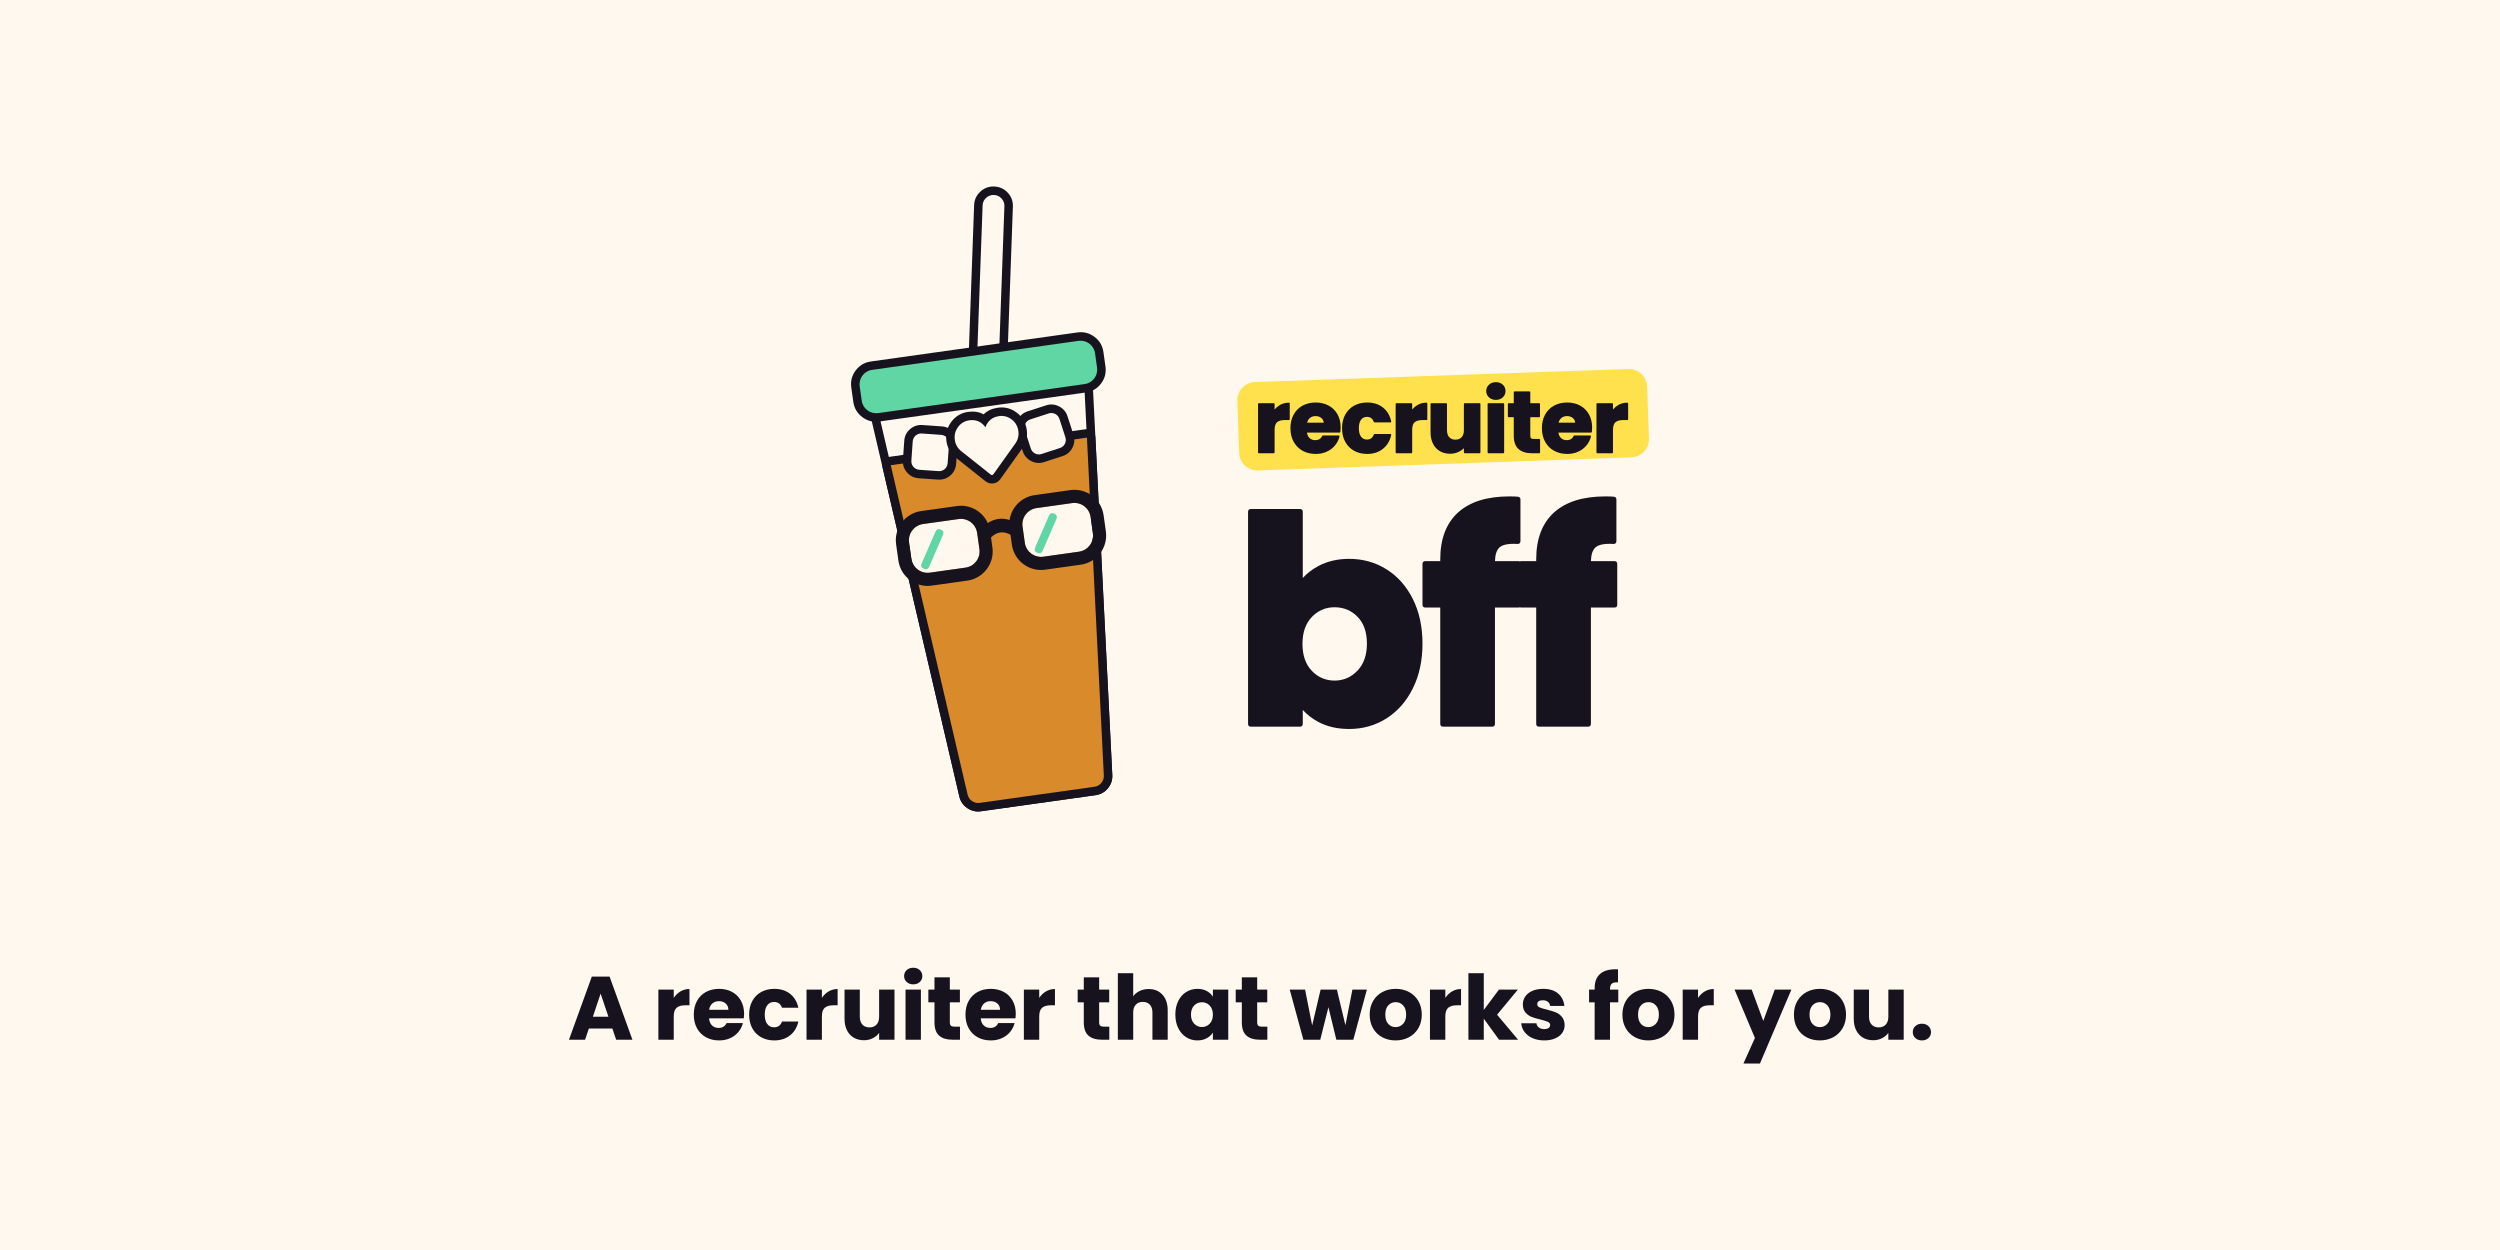
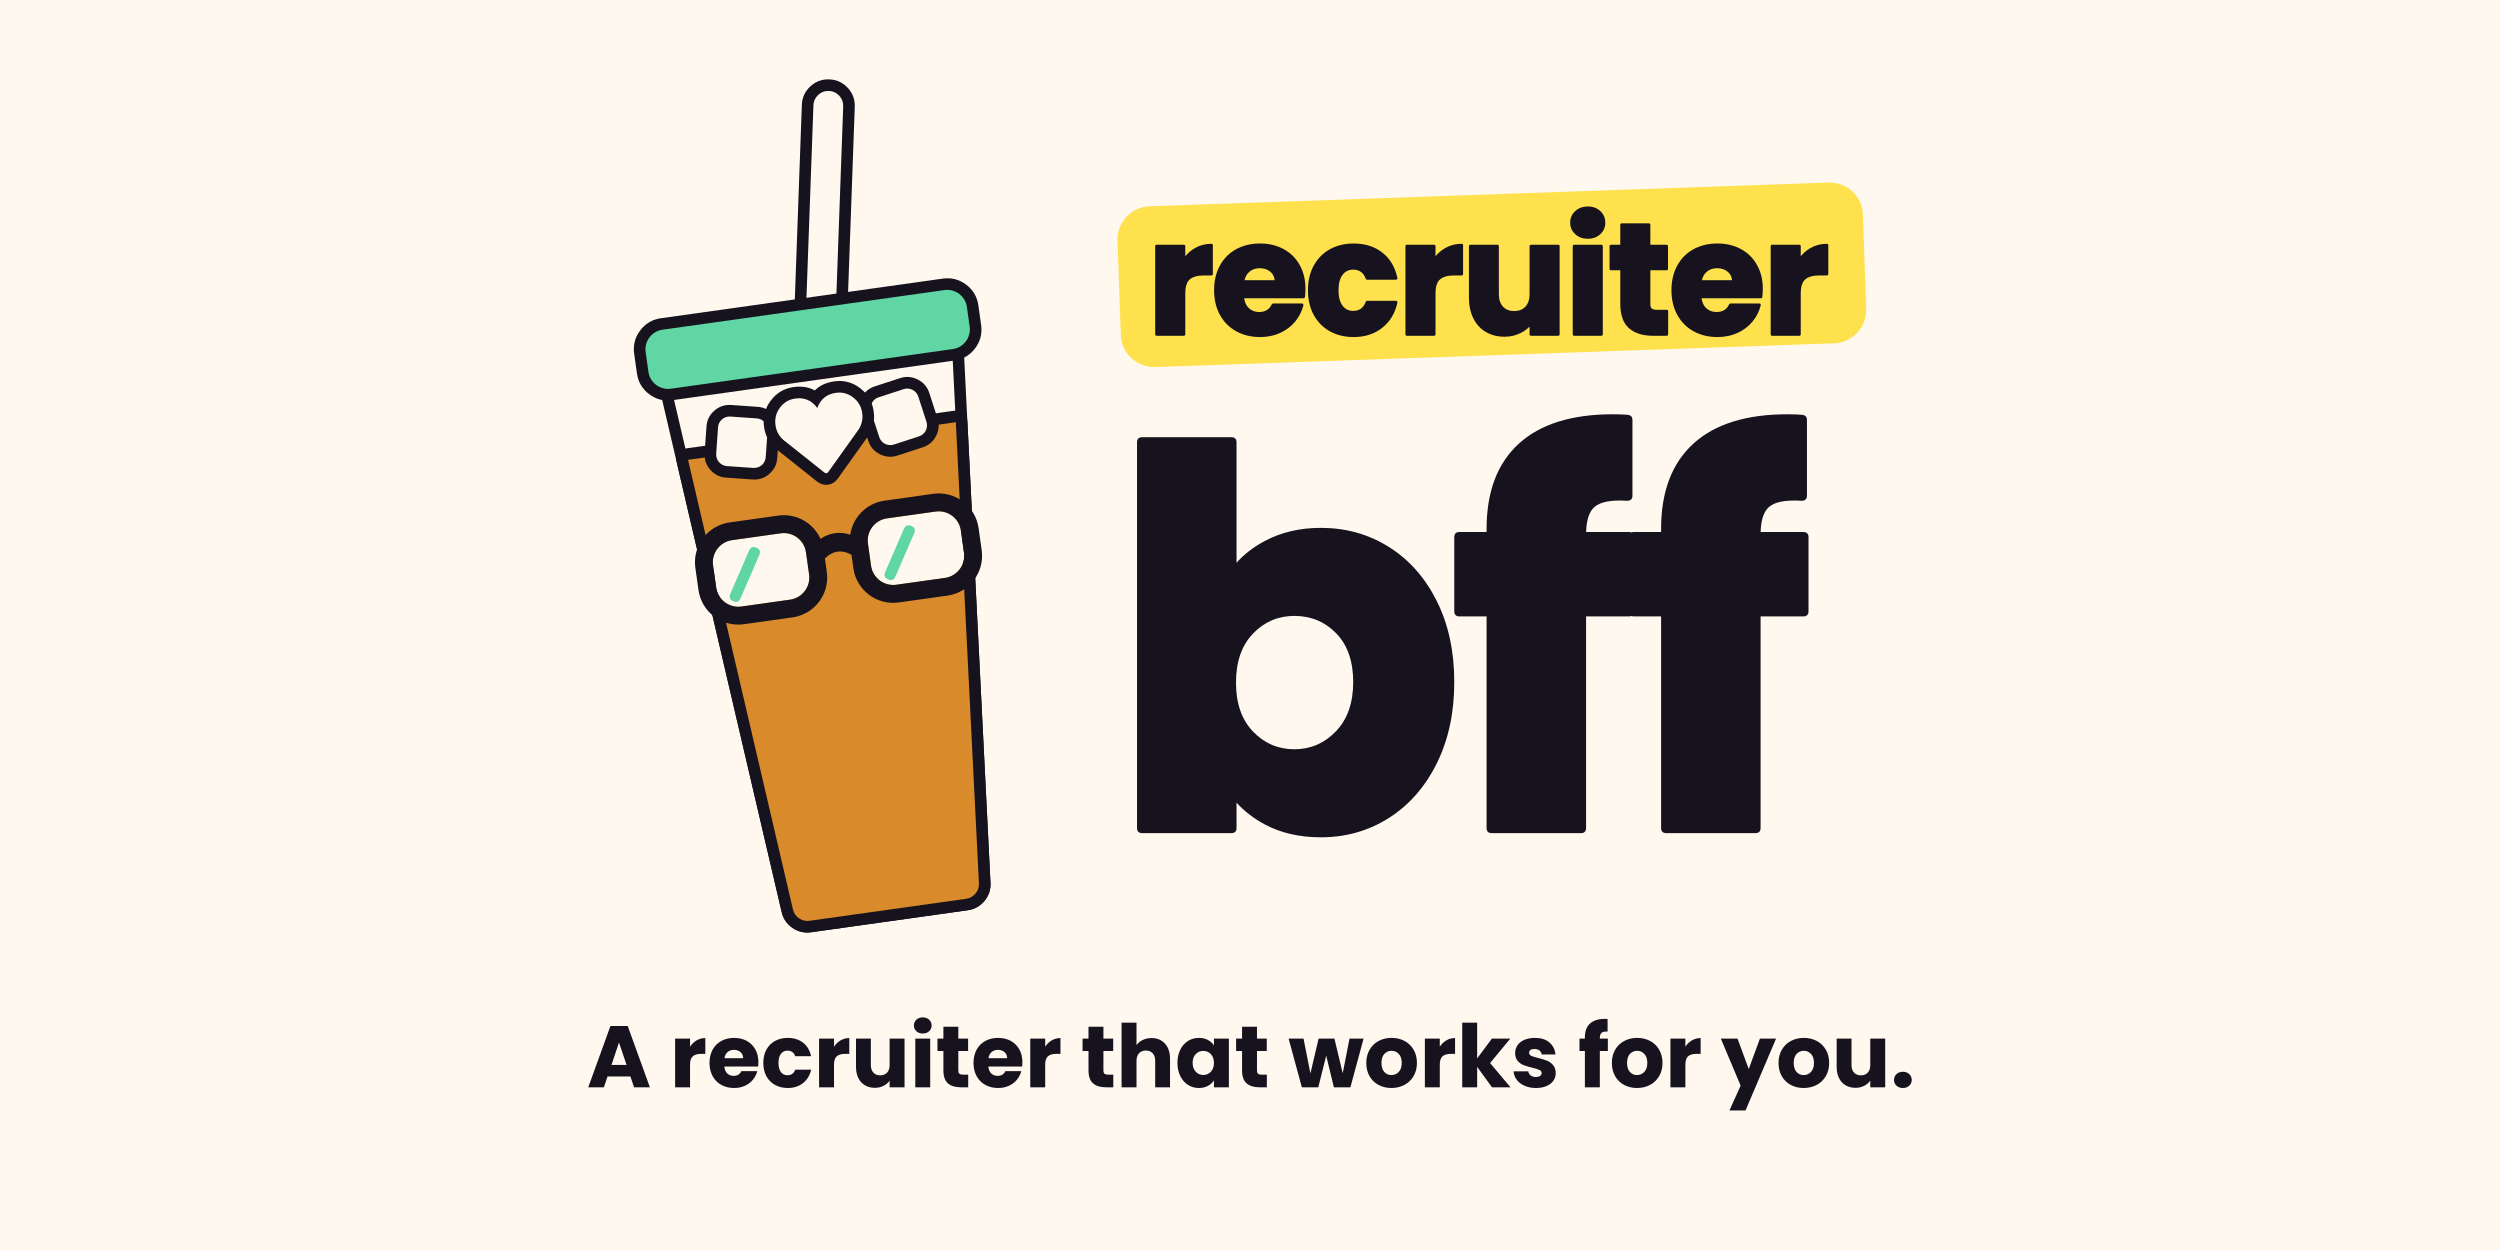
<svg xmlns="http://www.w3.org/2000/svg" viewBox="0 0 1280 640" role="img" aria-label="Recruiter BFF: a recruiter that works for you.">
  <rect x="0" y="0" width="1280" height="640" fill="#FFF8EF" />
-   <g transform="translate(435.73 95.48) scale(3.2) translate(-0.00 -0.00)">
+   <g transform="translate(324.52 40.63) scale(4.3683) translate(-0.00 -0.00)">
    <path fill="#16131F" d="M18.611,32.922 L19.693,2.992 Q19.74,1.706 20.681,0.831 Q21.624,-0.044 22.908,0.002 Q24.192,0.049 25.069,0.99 Q25.944,1.931 25.897,3.215 L24.815,33.145 Q24.768,34.431 23.826,35.306 Q22.885,36.181 21.6,36.134 Q20.316,36.088 19.439,35.147 Q18.564,34.206 18.611,32.922 Z" />
    <path fill="#FFF8EF" d="M19.967,32.97 L21.051,3.04 Q21.077,2.319 21.606,1.826 Q22.136,1.333 22.859,1.358 Q23.581,1.386 24.074,1.915 Q24.567,2.445 24.539,3.166 L23.457,33.096 Q23.432,33.82 22.902,34.311 Q22.372,34.804 21.649,34.778 Q20.927,34.751 20.434,34.222 Q19.942,33.692 19.967,32.97 Z" />
    <path fill="#16131F" d="M5.933,33.88 L35.194,29.767 Q36.466,29.589 37.493,30.363 Q38.519,31.135 38.699,32.41 Q38.719,32.547 38.725,32.685 L41.803,94.159 Q41.865,95.362 41.097,96.291 Q40.329,97.22 39.136,97.387 L20.782,99.967 Q19.589,100.134 18.593,99.453 Q17.6,98.772 17.327,97.598 L3.341,37.659 Q3.05,36.406 3.729,35.314 Q4.408,34.223 5.66,33.931 Q5.795,33.899 5.933,33.88 Z" />
    <path fill="#FFF8EF" d="M6.121,35.224 L35.382,31.112 Q36.098,31.011 36.676,31.447 Q37.254,31.882 37.355,32.598 Q37.365,32.675 37.368,32.753 L40.447,94.227 Q40.482,94.904 40.05,95.426 Q39.619,95.949 38.948,96.043 L20.592,98.623 Q19.92,98.716 19.362,98.334 Q18.803,97.95 18.65,97.29 L4.664,37.351 Q4.5,36.646 4.882,36.032 Q5.264,35.417 5.968,35.254 Q6.044,35.236 6.121,35.224 Z" />
    <path fill="#16131F" d="M39.097,40.115 L41.803,94.159 Q41.865,95.362 41.097,96.291 Q40.329,97.22 39.136,97.387 L20.782,99.967 Q19.589,100.134 18.593,99.453 Q17.6,98.772 17.327,97.598 L5.033,44.903 Q4.905,44.356 5.202,43.879 Q5.499,43.4 6.046,43.273 Q6.106,43.258 6.166,43.25 L37.553,38.839 Q38.11,38.761 38.558,39.099 Q39.008,39.438 39.085,39.995 Q39.095,40.055 39.097,40.115 Z" />
    <path fill="#D98A2B" d="M37.741,40.183 L40.447,94.227 Q40.482,94.904 40.05,95.426 Q39.619,95.949 38.948,96.043 L20.592,98.623 Q19.92,98.716 19.362,98.334 Q18.803,97.95 18.65,97.29 L6.354,44.595 L37.741,40.183 Z" />
    <path fill="#16131F" d="M11.414,38.167 L14.51,38.383 Q15.633,38.462 16.37,39.31 Q17.109,40.16 17.03,41.283 L16.814,44.379 Q16.735,45.501 15.887,46.24 Q15.037,46.977 13.914,46.899 L10.818,46.682 Q9.697,46.604 8.958,45.755 Q8.22,44.905 8.298,43.784 L8.515,40.687 Q8.593,39.564 9.443,38.827 Q10.292,38.088 11.414,38.167 Z M28.258,35.977 L31.211,35.019 Q32.28,34.67 33.283,35.182 Q34.286,35.692 34.633,36.761 L35.591,39.714 Q35.939,40.784 35.429,41.785 Q34.918,42.788 33.847,43.136 L30.897,44.096 Q29.826,44.443 28.823,43.933 Q27.822,43.421 27.473,42.352 L26.514,39.399 Q26.167,38.33 26.677,37.327 Q27.188,36.324 28.258,35.977 Z" />
    <path fill="#FFF8EF" d="M28.677,37.269 L31.63,36.309 C32.344,36.078 33.11,36.468 33.341,37.182 L34.299,40.133 C34.532,40.847 34.142,41.613 33.428,41.844 L30.476,42.804 C29.764,43.035 28.997,42.645 28.765,41.931 L27.806,38.98 C27.574,38.266 27.965,37.5 28.677,37.269 Z M11.319,39.522 L14.417,39.739 C15.164,39.791 15.728,40.439 15.676,41.188 L15.458,44.284 C15.406,45.033 14.758,45.596 14.009,45.543 L10.913,45.328 C10.166,45.275 9.602,44.626 9.654,43.879 L9.869,40.783 C9.922,40.034 10.572,39.469 11.319,39.522 Z" />
    <path fill="#16131F" d="M16.797,43.415 L16.793,43.413 Q15.491,42.383 15.261,40.73 Q15.022,39.04 16.031,37.677 Q17.049,36.301 18.733,36.064 Q20.136,35.869 21.214,36.456 Q22.087,35.593 23.492,35.397 Q25.176,35.16 26.532,36.2 Q27.878,37.234 28.115,38.924 Q28.348,40.577 27.38,41.927 L23.901,46.802 Q23.474,47.4 22.797,47.506 Q22.12,47.613 21.529,47.177 Q21.505,47.159 21.484,47.142 Z" />
    <path fill="#FFF8EF" d="M17.639,42.35 L17.637,42.35 Q16.762,41.655 16.605,40.542 Q16.444,39.401 17.123,38.484 Q17.802,37.568 18.921,37.411 Q20.533,37.184 21.503,38.519 Q22.07,36.969 23.68,36.742 Q24.801,36.584 25.705,37.279 Q26.611,37.973 26.77,39.112 Q26.928,40.228 26.276,41.136 L22.795,46.013 Q22.698,46.147 22.584,46.166 Q22.469,46.183 22.338,46.084 Q22.334,46.083 22.328,46.079 Z" />
    <path fill="#16131F" d="M3.178,27.998 L36.22,23.354 Q37.731,23.142 38.951,24.06 Q40.172,24.979 40.383,26.491 L40.707,28.797 Q40.921,30.309 40.001,31.527 Q39.081,32.747 37.57,32.959 L4.527,37.603 Q3.015,37.816 1.797,36.897 Q0.577,35.977 0.364,34.466 L0.04,32.161 Q-0.172,30.648 0.748,29.43 Q1.665,28.21 3.178,27.998 Z" />
    <path fill="#5FD6A4" d="M3.367,29.342 L36.41,24.698 C37.683,24.52 38.86,25.406 39.039,26.681 L39.363,28.986 C39.541,30.258 38.655,31.436 37.382,31.614 L4.339,36.258 C3.066,36.437 1.888,35.55 1.71,34.278 L1.386,31.971 C1.205,30.699 2.094,29.521 3.367,29.342 Z" />
    <path fill="#FFF8EF" d="M29.669,51.456 L35.374,50.655 C36.808,50.453 38.131,51.45 38.333,52.884 L38.697,55.478 C38.899,56.909 37.9,58.234 36.468,58.434 L30.763,59.237 C29.331,59.437 28.006,58.44 27.804,57.008 L27.44,54.415 C27.24,52.981 28.237,51.658 29.669,51.456 Z M11.514,54.007 L17.22,53.206 C18.654,53.004 19.977,54.003 20.178,55.435 L20.543,58.029 C20.745,59.461 19.746,60.786 18.314,60.985 L12.609,61.789 C11.177,61.99 9.852,60.991 9.65,59.559 L9.285,56.966 C9.086,55.534 10.083,54.209 11.514,54.007 Z" />
    <path fill="#5FD6A4" d="M11.307,60.304 L13.503,55.235 Q13.765,54.634 14.364,54.894 Q14.665,55.024 14.75,55.239 Q14.836,55.455 14.706,55.755 L12.508,60.824 Q12.248,61.426 11.646,61.166 Q11.348,61.036 11.262,60.82 Q11.177,60.605 11.307,60.304 Z M29.461,57.753 L31.657,52.684 Q31.919,52.083 32.519,52.343 Q33.12,52.603 32.86,53.204 L30.662,58.273 Q30.402,58.875 29.801,58.613 Q29.201,58.353 29.461,57.753 Z" />
    <path fill="#16131F" d="M11.223,51.933 L16.929,51.13 C19.051,50.833 21.04,51.996 21.88,53.854 Q23.507,52.777 25.368,53.363 C25.665,51.346 27.255,49.679 29.378,49.382 L35.083,48.579 C37.661,48.216 40.046,50.013 40.408,52.591 L40.773,55.185 C41.134,57.763 39.338,60.147 36.759,60.51 L31.054,61.311 C28.476,61.674 26.093,59.878 25.731,57.299 L25.507,55.714 Q23.791,54.785 22.396,56.151 L22.619,57.736 C22.98,60.314 21.183,62.698 18.605,63.061 L12.9,63.862 C10.321,64.225 7.937,62.429 7.576,59.85 L7.212,57.257 C6.849,54.679 8.645,52.296 11.223,51.933 Z M29.669,51.456 C28.237,51.658 27.24,52.981 27.44,54.415 L27.511,54.919 Q27.515,54.94 27.517,54.962 L27.804,57.008 C28.006,58.44 29.331,59.437 30.763,59.237 L36.468,58.434 C37.9,58.234 38.899,56.909 38.697,55.478 L38.333,52.884 C38.131,51.45 36.808,50.453 35.374,50.655 Z M11.514,54.007 C10.083,54.209 9.086,55.534 9.285,56.966 L9.65,59.559 C9.852,60.991 11.177,61.99 12.609,61.789 L18.314,60.985 C19.746,60.786 20.745,59.461 20.543,58.029 L20.256,55.982 Q20.252,55.961 20.25,55.94 L20.178,55.435 C19.977,54.003 18.654,53.004 17.22,53.206 Z" />
-     <path fill="#FFE14D" d="M64.637,31.288 L124.348,29.202 C125.965,29.146 127.324,30.411 127.38,32.029 L127.667,40.312 C127.723,41.929 126.458,43.288 124.841,43.344 L65.129,45.43 C63.512,45.486 62.153,44.221 62.097,42.604 L61.81,34.32 C61.754,32.7 63.019,31.344 64.637,31.288 Z" />
-     <path fill="#16131F" d="M122.136,67.369 L118.379,67.369 L118.379,85.974 Q118.379,86.432 117.921,86.432 L110.085,86.432 Q109.627,86.432 109.627,85.974 L109.627,67.369 L107.242,67.369 Q107.109,67.369 107.013,67.331 Q106.917,67.369 106.784,67.369 L103.027,67.369 L103.027,85.974 Q103.027,86.432 102.569,86.432 L94.733,86.432 Q94.275,86.432 94.275,85.974 L94.275,67.369 L91.89,67.369 Q91.432,67.369 91.432,66.911 L91.432,60.401 Q91.432,59.943 91.89,59.943 L94.275,59.943 L94.275,59.669 Q94.275,54.748 97.126,52.158 Q99.963,49.587 105.364,49.587 Q106.259,49.587 106.699,49.635 Q107.107,49.68 107.107,50.09 L107.107,56.735 Q107.107,57.194 106.648,57.194 Q106.635,57.194 106.622,57.194 Q104.559,57.068 103.781,57.726 Q103.075,58.329 103.03,59.943 L106.784,59.943 Q106.917,59.943 107.013,59.983 Q107.109,59.943 107.242,59.943 L109.627,59.943 L109.627,59.669 Q109.627,54.748 112.478,52.158 Q115.315,49.587 120.716,49.587 Q121.611,49.587 122.051,49.635 Q122.459,49.68 122.459,50.09 L122.459,56.735 Q122.459,57.194 122,57.194 Q121.987,57.194 121.974,57.194 Q119.911,57.068 119.133,57.726 Q118.427,58.329 118.382,59.943 L122.136,59.943 Q122.594,59.943 122.594,60.401 L122.594,66.911 Q122.594,67.369 122.136,67.369 Z M72.278,62.645 Q73.288,61.518 74.764,60.732 Q76.927,59.578 79.701,59.578 Q82.994,59.578 85.672,61.251 Q88.347,62.925 89.895,66.018 Q91.432,69.095 91.432,73.142 Q91.432,77.192 89.895,80.291 Q88.349,83.406 85.674,85.103 Q82.997,86.8 79.701,86.8 Q76.882,86.8 74.764,85.668 Q73.306,84.89 72.278,83.752 L72.278,85.974 Q72.278,86.432 71.82,86.432 L63.981,86.432 Q63.523,86.432 63.523,85.974 L63.523,52.062 Q63.523,51.604 63.981,51.604 L71.82,51.604 Q72.278,51.604 72.278,52.062 Z M82.541,73.142 Q82.541,70.396 81.046,68.856 Q79.552,67.324 77.364,67.324 Q75.222,67.324 73.73,68.877 Q72.23,70.441 72.23,73.188 Q72.23,75.937 73.73,77.499 Q75.222,79.055 77.364,79.055 Q79.506,79.055 81.02,77.477 Q82.541,75.892 82.541,73.142 Z M78.339,38.551 Q78.339,38.892 78.299,39.26 Q78.286,39.382 78.161,39.382 L72.952,39.382 Q73.029,39.942 73.357,40.246 Q73.725,40.589 74.266,40.589 Q75.065,40.589 75.374,39.921 Q75.411,39.841 75.499,39.841 L78.022,39.841 Q78.161,39.841 78.161,39.979 Q78.161,39.998 78.156,40.014 Q77.953,40.805 77.428,41.439 Q76.901,42.073 76.112,42.433 Q75.321,42.793 74.351,42.793 Q73.179,42.793 72.259,42.292 Q71.34,41.786 70.821,40.85 Q70.304,39.918 70.304,38.676 Q70.304,37.437 70.813,36.505 Q71.324,35.57 72.246,35.063 Q73.165,34.562 74.351,34.562 Q75.507,34.562 76.41,35.05 Q77.319,35.538 77.83,36.446 Q78.339,37.352 78.339,38.551 Z M118.574,38.551 Q118.574,38.892 118.531,39.26 Q118.515,39.382 118.393,39.382 L113.187,39.382 Q113.264,39.942 113.592,40.246 Q113.959,40.589 114.5,40.589 Q115.299,40.589 115.609,39.921 Q115.646,39.841 115.734,39.841 L118.254,39.841 Q118.393,39.841 118.393,39.979 Q118.393,39.995 118.387,40.014 Q118.19,40.805 117.663,41.439 Q117.135,42.073 116.347,42.433 Q115.555,42.793 114.583,42.793 Q113.413,42.793 112.494,42.292 Q111.572,41.786 111.055,40.85 Q110.538,39.918 110.538,38.676 Q110.538,37.437 111.047,36.505 Q111.559,35.57 112.481,35.063 Q113.4,34.562 114.583,34.562 Q115.742,34.562 116.645,35.05 Q117.553,35.538 118.062,36.449 Q118.574,37.352 118.574,38.551 Z M100.701,34.81 L100.701,42.542 Q100.701,42.681 100.563,42.681 L98.194,42.681 Q98.056,42.681 98.056,42.542 L98.056,41.874 Q97.733,42.207 97.278,42.436 Q96.633,42.763 95.852,42.763 Q94.928,42.763 94.216,42.35 Q93.502,41.935 93.111,41.149 Q92.722,40.371 92.722,39.329 L92.722,34.81 Q92.722,34.672 92.86,34.672 L95.215,34.672 Q95.354,34.672 95.354,34.81 L95.354,39.009 Q95.354,39.729 95.719,40.118 Q96.079,40.507 96.697,40.507 Q97.328,40.507 97.691,40.12 Q98.056,39.729 98.056,39.009 L98.056,34.81 Q98.056,34.672 98.194,34.672 L100.563,34.672 Q100.701,34.672 100.701,34.81 Z M78.561,38.676 Q78.561,37.437 79.069,36.505 Q79.584,35.57 80.498,35.063 Q81.409,34.562 82.578,34.562 Q84.081,34.562 85.096,35.354 Q86.114,36.148 86.428,37.581 Q86.442,37.648 86.415,37.69 Q86.391,37.73 86.322,37.746 Q86.309,37.749 86.293,37.749 L83.772,37.749 Q83.673,37.749 83.641,37.658 Q83.354,36.862 82.538,36.862 Q81.955,36.862 81.609,37.315 Q81.249,37.784 81.249,38.676 Q81.249,39.571 81.609,40.04 Q81.955,40.491 82.538,40.491 Q83.356,40.491 83.641,39.697 Q83.676,39.606 83.772,39.606 L86.293,39.606 Q86.431,39.606 86.431,39.745 Q86.431,39.761 86.428,39.774 Q86.114,41.178 85.088,41.985 Q84.068,42.793 82.578,42.793 Q81.409,42.793 80.498,42.292 Q79.584,41.786 79.069,40.85 Q78.561,39.918 78.561,38.676 Z M110.248,40.533 L110.248,42.542 Q110.248,42.681 110.109,42.681 L108.902,42.681 Q107.562,42.681 106.803,42.015 Q106.035,41.346 106.035,39.854 L106.035,36.918 L105.231,36.918 Q105.092,36.918 105.092,36.779 L105.092,34.81 Q105.092,34.672 105.231,34.672 L106.035,34.672 L106.035,32.927 Q106.035,32.788 106.174,32.788 L108.543,32.788 Q108.681,32.788 108.681,32.927 L108.681,34.672 L110.096,34.672 Q110.234,34.672 110.234,34.81 L110.234,36.779 Q110.234,36.918 110.096,36.918 L108.681,36.918 L108.681,39.883 Q108.681,40.168 108.804,40.278 Q108.929,40.395 109.265,40.395 L110.109,40.395 Q110.248,40.395 110.248,40.533 Z M67.77,35.682 Q68.127,35.255 68.601,34.975 Q69.257,34.589 70.056,34.589 Q70.194,34.589 70.194,34.728 L70.194,37.235 Q70.194,37.373 70.056,37.373 L69.403,37.373 Q68.567,37.373 68.164,37.72 Q67.77,38.061 67.77,38.953 L67.77,42.542 Q67.77,42.681 67.631,42.681 L65.26,42.681 Q65.121,42.681 65.121,42.542 L65.121,34.81 Q65.121,34.672 65.26,34.672 L67.631,34.672 Q67.77,34.672 67.77,34.81 Z M121.912,35.682 Q122.269,35.255 122.744,34.975 Q123.399,34.589 124.198,34.589 Q124.337,34.589 124.337,34.728 L124.337,37.235 Q124.337,37.373 124.198,37.373 L123.548,37.373 Q122.712,37.373 122.309,37.72 Q121.912,38.061 121.912,38.953 L121.912,42.542 Q121.912,42.681 121.774,42.681 L119.405,42.681 Q119.267,42.681 119.267,42.542 L119.267,34.81 Q119.267,34.672 119.405,34.672 L121.774,34.672 Q121.912,34.672 121.912,34.81 Z M89.783,35.682 Q90.14,35.255 90.614,34.975 Q91.27,34.589 92.069,34.589 Q92.207,34.589 92.207,34.728 L92.207,37.235 Q92.207,37.373 92.069,37.373 L91.419,37.373 Q90.582,37.373 90.18,37.72 Q89.783,38.061 89.783,38.953 L89.783,42.542 Q89.783,42.681 89.644,42.681 L87.276,42.681 Q87.137,42.681 87.137,42.542 L87.137,34.81 Q87.137,34.672 87.276,34.672 L89.644,34.672 Q89.783,34.672 89.783,34.81 Z M104.498,34.81 L104.498,42.542 Q104.498,42.681 104.36,42.681 L101.991,42.681 Q101.852,42.681 101.852,42.542 L101.852,34.81 Q101.852,34.672 101.991,34.672 L104.36,34.672 Q104.498,34.672 104.498,34.81 Z M103.182,34.147 Q102.505,34.147 102.071,33.742 Q101.629,33.334 101.629,32.732 Q101.629,32.117 102.071,31.712 Q102.505,31.307 103.182,31.307 Q103.845,31.307 104.28,31.712 Q104.719,32.117 104.719,32.732 Q104.719,33.334 104.28,33.742 Q103.845,34.147 103.182,34.147 Z M115.867,37.789 Q115.824,37.341 115.505,37.062 Q115.129,36.737 114.556,36.737 Q114.01,36.737 113.642,37.051 Q113.325,37.32 113.213,37.789 Z M75.632,37.789 Q75.59,37.341 75.27,37.062 Q74.894,36.737 74.322,36.737 Q73.778,36.737 73.408,37.051 Q73.091,37.32 72.979,37.789 Z" />
  </g>
-   <path fill="#16131F" d="M313.538 526.624H301.486L299.554 532.328H291.32L303.004 500.036H312.112L323.796 532.328H315.47ZM311.514 520.552 307.512 508.73 303.556 520.552ZM353.006 506.384V514.71H350.844Q347.9 514.71 346.428 515.975Q344.956 517.24 344.956 520.414V532.328H337.09V506.66H344.956V510.938Q346.336 508.822 348.406 507.603Q350.476 506.384 353.006 506.384ZM380.836 521.38H363.034Q363.218 523.772 364.575 525.037Q365.932 526.302 367.91 526.302Q370.854 526.302 372.004 523.818H380.376Q379.732 526.348 378.053 528.372Q376.374 530.396 373.844 531.546Q371.314 532.696 368.186 532.696Q364.414 532.696 361.47 531.086Q358.526 529.476 356.87 526.486Q355.214 523.496 355.214 519.494Q355.214 515.492 356.847 512.502Q358.48 509.512 361.424 507.902Q364.368 506.292 368.186 506.292Q371.912 506.292 374.81 507.856Q377.708 509.42 379.341 512.318Q380.974 515.216 380.974 519.08Q380.974 520.184 380.836 521.38ZM372.924 517.01Q372.924 514.986 371.544 513.79Q370.164 512.594 368.094 512.594Q366.116 512.594 364.759 513.744Q363.402 514.894 363.08 517.01ZM396.43 506.292Q401.26 506.292 404.503 508.822Q407.746 511.352 408.758 515.952H400.386Q399.328 513.008 396.292 513.008Q394.13 513.008 392.842 514.687Q391.554 516.366 391.554 519.494Q391.554 522.622 392.842 524.301Q394.13 525.98 396.292 525.98Q399.328 525.98 400.386 523.036H408.758Q407.746 527.544 404.48 530.12Q401.214 532.696 396.43 532.696Q392.658 532.696 389.737 531.086Q386.816 529.476 385.183 526.486Q383.55 523.496 383.55 519.494Q383.55 515.492 385.183 512.502Q386.816 509.512 389.737 507.902Q392.658 506.292 396.43 506.292ZM428.86 506.384V514.71H426.698Q423.754 514.71 422.282 515.975Q420.81 517.24 420.81 520.414V532.328H412.944V506.66H420.81V510.938Q422.19 508.822 424.26 507.603Q426.33 506.384 428.86 506.384ZM457.978 506.66V532.328H450.112V528.832Q448.916 530.534 446.869 531.569Q444.822 532.604 442.338 532.604Q439.394 532.604 437.14 531.293Q434.886 529.982 433.644 527.498Q432.402 525.014 432.402 521.656V506.66H440.222V520.598Q440.222 523.174 441.556 524.6Q442.89 526.026 445.144 526.026Q447.444 526.026 448.778 524.6Q450.112 523.174 450.112 520.598V506.66ZM462.9 499.76Q462.9 497.92 464.211 496.701Q465.522 495.482 467.592 495.482Q469.616 495.482 470.927 496.701Q472.238 497.92 472.238 499.76Q472.238 501.554 470.927 502.773Q469.616 503.992 467.592 503.992Q465.522 503.992 464.211 502.773Q462.9 501.554 462.9 499.76ZM471.502 506.66V532.328H463.636V506.66ZM491.512 525.658V532.328H487.51Q483.232 532.328 480.84 530.235Q478.448 528.142 478.448 523.404V513.192H475.32V506.66H478.448V500.404H486.314V506.66H491.466V513.192H486.314V523.496Q486.314 524.646 486.866 525.152Q487.418 525.658 488.706 525.658ZM519.94 521.38H502.138Q502.322 523.772 503.679 525.037Q505.036 526.302 507.014 526.302Q509.958 526.302 511.108 523.818H519.48Q518.836 526.348 517.157 528.372Q515.478 530.396 512.948 531.546Q510.418 532.696 507.29 532.696Q503.518 532.696 500.574 531.086Q497.63 529.476 495.974 526.486Q494.318 523.496 494.318 519.494Q494.318 515.492 495.951 512.502Q497.584 509.512 500.528 507.902Q503.472 506.292 507.29 506.292Q511.016 506.292 513.914 507.856Q516.812 509.42 518.445 512.318Q520.078 515.216 520.078 519.08Q520.078 520.184 519.94 521.38ZM512.028 517.01Q512.028 514.986 510.648 513.79Q509.268 512.594 507.198 512.594Q505.22 512.594 503.863 513.744Q502.506 514.894 502.184 517.01ZM540.134 506.384V514.71H537.972Q535.028 514.71 533.556 515.975Q532.084 517.24 532.084 520.414V532.328H524.218V506.66H532.084V510.938Q533.464 508.822 535.534 507.603Q537.604 506.384 540.134 506.384ZM567.964 525.658V532.328H563.962Q559.684 532.328 557.292 530.235Q554.9 528.142 554.9 523.404V513.192H551.772V506.66H554.9V500.404H562.766V506.66H567.918V513.192H562.766V523.496Q562.766 524.646 563.318 525.152Q563.87 525.658 565.158 525.658ZM597.864 517.332V532.328H590.044V518.39Q590.044 515.814 588.71 514.388Q587.376 512.962 585.122 512.962Q582.868 512.962 581.534 514.388Q580.2 515.814 580.2 518.39V532.328H572.334V498.288H580.2V510.11Q581.396 508.408 583.466 507.396Q585.536 506.384 588.112 506.384Q592.528 506.384 595.196 509.305Q597.864 512.226 597.864 517.332ZM613.09 506.292Q615.804 506.292 617.851 507.396Q619.898 508.5 621.002 510.294V506.66H628.868V532.328H621.002V528.694Q619.852 530.488 617.805 531.592Q615.758 532.696 613.044 532.696Q609.916 532.696 607.34 531.063Q604.764 529.43 603.269 526.417Q601.774 523.404 601.774 519.448Q601.774 515.492 603.269 512.502Q604.764 509.512 607.34 507.902Q609.916 506.292 613.09 506.292ZM615.39 513.146Q613.044 513.146 611.411 514.825Q609.778 516.504 609.778 519.448Q609.778 522.392 611.411 524.117Q613.044 525.842 615.39 525.842Q617.736 525.842 619.369 524.14Q621.002 522.438 621.002 519.494Q621.002 516.55 619.369 514.848Q617.736 513.146 615.39 513.146ZM648.878 525.658V532.328H644.876Q640.598 532.328 638.206 530.235Q635.814 528.142 635.814 523.404V513.192H632.686V506.66H635.814V500.404H643.68V506.66H648.832V513.192H643.68V523.496Q643.68 524.646 644.232 525.152Q644.784 525.658 646.072 525.658ZM699.846 506.66 692.9 532.328H684.206L680.158 515.676L675.972 532.328H667.324L660.332 506.66H668.198L671.832 525.014L676.156 506.66H684.482L688.852 524.922L692.44 506.66ZM701.272 519.494Q701.272 515.538 703.02 512.525Q704.768 509.512 707.804 507.902Q710.84 506.292 714.612 506.292Q718.384 506.292 721.42 507.902Q724.456 509.512 726.204 512.525Q727.952 515.538 727.952 519.494Q727.952 523.45 726.181 526.463Q724.41 529.476 721.351 531.086Q718.292 532.696 714.52 532.696Q710.748 532.696 707.735 531.086Q704.722 529.476 702.997 526.486Q701.272 523.496 701.272 519.494ZM719.948 519.494Q719.948 516.412 718.407 514.756Q716.866 513.1 714.612 513.1Q712.312 513.1 710.794 514.733Q709.276 516.366 709.276 519.494Q709.276 522.576 710.771 524.232Q712.266 525.888 714.52 525.888Q716.774 525.888 718.361 524.232Q719.948 522.576 719.948 519.494ZM748.054 506.384V514.71H745.892Q742.948 514.71 741.476 515.975Q740.004 517.24 740.004 520.414V532.328H732.138V506.66H740.004V510.938Q741.384 508.822 743.454 507.603Q745.524 506.384 748.054 506.384ZM767.512 532.328 759.692 521.564V532.328H751.826V498.288H759.692V517.102L767.466 506.66H777.172L766.5 519.54L777.264 532.328ZM778.874 523.91H786.648Q786.786 525.244 787.89 526.072Q788.994 526.9 790.604 526.9Q792.076 526.9 792.881 526.325Q793.686 525.75 793.686 524.83Q793.686 523.726 792.536 523.197Q791.386 522.668 788.81 522.024Q786.05 521.38 784.21 520.667Q782.37 519.954 781.036 518.413Q779.702 516.872 779.702 514.25Q779.702 512.042 780.921 510.225Q782.14 508.408 784.509 507.35Q786.878 506.292 790.144 506.292Q794.974 506.292 797.757 508.684Q800.54 511.076 800.954 515.032H793.686Q793.502 513.698 792.513 512.916Q791.524 512.134 789.914 512.134Q788.534 512.134 787.798 512.663Q787.062 513.192 787.062 514.112Q787.062 515.216 788.235 515.768Q789.408 516.32 791.892 516.872Q794.744 517.608 796.538 518.321Q798.332 519.034 799.689 520.621Q801.046 522.208 801.092 524.876Q801.092 527.13 799.827 528.901Q798.562 530.672 796.193 531.684Q793.824 532.696 790.696 532.696Q787.338 532.696 784.716 531.546Q782.094 530.396 780.576 528.395Q779.058 526.394 778.874 523.91ZM828.554 513.192H824.322V532.328H816.456V513.192H813.604V506.66H816.456V505.924Q816.456 501.186 819.17 498.725Q821.884 496.264 827.128 496.264Q828.002 496.264 828.416 496.31V502.98Q826.162 502.842 825.242 503.624Q824.322 504.406 824.322 506.43V506.66H828.554ZM830.67 519.494Q830.67 515.538 832.418 512.525Q834.166 509.512 837.202 507.902Q840.238 506.292 844.01 506.292Q847.782 506.292 850.818 507.902Q853.854 509.512 855.602 512.525Q857.35 515.538 857.35 519.494Q857.35 523.45 855.579 526.463Q853.808 529.476 850.749 531.086Q847.69 532.696 843.918 532.696Q840.146 532.696 837.133 531.086Q834.12 529.476 832.395 526.486Q830.67 523.496 830.67 519.494ZM849.346 519.494Q849.346 516.412 847.805 514.756Q846.264 513.1 844.01 513.1Q841.71 513.1 840.192 514.733Q838.674 516.366 838.674 519.494Q838.674 522.576 840.169 524.232Q841.664 525.888 843.918 525.888Q846.172 525.888 847.759 524.232Q849.346 522.576 849.346 519.494ZM877.452 506.384V514.71H875.29Q872.346 514.71 870.874 515.975Q869.402 517.24 869.402 520.414V532.328H861.536V506.66H869.402V510.938Q870.782 508.822 872.852 507.603Q874.922 506.384 877.452 506.384ZM917.196 506.66 901.096 544.518H892.632L898.52 531.454L888.078 506.66H896.864L902.798 522.714L908.686 506.66ZM918.484 519.494Q918.484 515.538 920.232 512.525Q921.98 509.512 925.016 507.902Q928.052 506.292 931.824 506.292Q935.596 506.292 938.632 507.902Q941.668 509.512 943.416 512.525Q945.164 515.538 945.164 519.494Q945.164 523.45 943.393 526.463Q941.622 529.476 938.563 531.086Q935.504 532.696 931.732 532.696Q927.96 532.696 924.947 531.086Q921.934 529.476 920.209 526.486Q918.484 523.496 918.484 519.494ZM937.16 519.494Q937.16 516.412 935.619 514.756Q934.078 513.1 931.824 513.1Q929.524 513.1 928.006 514.733Q926.488 516.366 926.488 519.494Q926.488 522.576 927.983 524.232Q929.478 525.888 931.732 525.888Q933.986 525.888 935.573 524.232Q937.16 522.576 937.16 519.494ZM974.696 506.66V532.328H966.83V528.832Q965.634 530.534 963.587 531.569Q961.54 532.604 959.056 532.604Q956.112 532.604 953.858 531.293Q951.604 529.982 950.362 527.498Q949.12 525.014 949.12 521.656V506.66H956.94V520.598Q956.94 523.174 958.274 524.6Q959.608 526.026 961.862 526.026Q964.162 526.026 965.496 524.6Q966.83 523.174 966.83 520.598V506.66ZM979.342 528.464Q979.342 526.624 980.653 525.382Q981.964 524.14 984.034 524.14Q986.058 524.14 987.369 525.382Q988.68 526.624 988.68 528.464Q988.68 530.258 987.369 531.477Q986.058 532.696 984.034 532.696Q981.964 532.696 980.653 531.477Q979.342 530.258 979.342 528.464Z" />
+   <g transform="translate(572.17 93.46) scale(3.3524) translate(-0.00 -0.00)">
+     <path fill="#FFE14D" d="M4.911,3.625 L108.576,0.003 C111.384,-0.094 113.743,2.103 113.84,4.911 L114.339,19.292 C114.437,22.1 112.239,24.459 109.432,24.556 L5.767,28.178 C2.959,28.275 0.6,26.078 0.503,23.27 L0.003,8.889 C-0.094,6.077 2.103,3.722 4.911,3.625 Z" />
+     <path fill="#16131F" d="M104.737,66.265 L98.215,66.265 L98.215,98.566 Q98.215,99.362 97.419,99.362 L83.815,99.362 Q83.019,99.362 83.019,98.566 L83.019,66.265 L78.879,66.265 Q78.648,66.265 78.482,66.201 Q78.315,66.265 78.084,66.265 L71.562,66.265 L71.562,98.566 Q71.562,99.362 70.766,99.362 L57.162,99.362 Q56.366,99.362 56.366,98.566 L56.366,66.265 L52.226,66.265 Q51.431,66.265 51.431,65.47 L51.431,54.169 Q51.431,53.374 52.226,53.374 L56.366,53.374 L56.366,52.897 Q56.366,44.354 61.316,39.858 Q66.242,35.394 75.618,35.394 Q77.173,35.394 77.936,35.477 Q78.643,35.556 78.643,36.268 L78.643,47.804 Q78.643,48.6 77.848,48.6 Q77.825,48.6 77.802,48.6 Q74.221,48.383 72.871,49.525 Q71.645,50.57 71.566,53.374 L78.084,53.374 Q78.315,53.374 78.482,53.443 Q78.648,53.374 78.879,53.374 L83.019,53.374 L83.019,52.897 Q83.019,44.354 87.969,39.858 Q92.895,35.394 102.271,35.394 Q103.825,35.394 104.589,35.477 Q105.296,35.556 105.296,36.268 L105.296,47.804 Q105.296,48.6 104.501,48.6 Q104.478,48.6 104.454,48.6 Q100.874,48.383 99.524,49.525 Q98.298,50.57 98.219,53.374 L104.737,53.374 Q105.532,53.374 105.532,54.169 L105.532,65.47 Q105.532,66.265 104.737,66.265 Z M18.177,58.064 Q19.93,56.107 22.493,54.743 Q26.249,52.74 31.064,52.74 Q36.781,52.74 41.43,55.645 Q46.074,58.55 48.762,63.92 Q51.431,69.263 51.431,76.289 Q51.431,83.32 48.762,88.7 Q46.079,94.107 41.435,97.053 Q36.786,100 31.064,100 Q26.17,100 22.493,98.034 Q19.963,96.683 18.177,94.708 L18.177,98.566 Q18.177,99.362 17.382,99.362 L3.773,99.362 Q2.977,99.362 2.977,98.566 L2.977,39.691 Q2.977,38.895 3.773,38.895 L17.382,38.895 Q18.177,38.895 18.177,39.691 Z M35.995,76.289 Q35.995,71.52 33.4,68.846 Q30.805,66.187 27.008,66.187 Q23.289,66.187 20.698,68.883 Q18.094,71.599 18.094,76.368 Q18.094,81.141 20.698,83.852 Q23.289,86.553 27.008,86.553 Q30.727,86.553 33.354,83.815 Q35.995,81.063 35.995,76.289 Z M28.701,16.234 Q28.701,16.827 28.631,17.465 Q28.608,17.678 28.391,17.678 L19.347,17.678 Q19.482,18.649 20.051,19.176 Q20.689,19.773 21.628,19.773 Q23.016,19.773 23.552,18.612 Q23.617,18.473 23.77,18.473 L28.15,18.473 Q28.391,18.473 28.391,18.714 Q28.391,18.746 28.381,18.774 Q28.03,20.148 27.119,21.249 Q26.203,22.35 24.833,22.974 Q23.46,23.598 21.776,23.598 Q19.741,23.598 18.145,22.729 Q16.549,21.85 15.647,20.226 Q14.75,18.607 14.75,16.452 Q14.75,14.301 15.633,12.682 Q16.521,11.058 18.122,10.179 Q19.718,9.31 21.776,9.31 Q23.783,9.31 25.352,10.156 Q26.929,11.003 27.817,12.58 Q28.701,14.153 28.701,16.234 Z M98.552,16.234 Q98.552,16.827 98.478,17.465 Q98.45,17.678 98.238,17.678 L89.199,17.678 Q89.333,18.649 89.902,19.176 Q90.541,19.773 91.48,19.773 Q92.867,19.773 93.404,18.612 Q93.469,18.473 93.621,18.473 L97.997,18.473 Q98.238,18.473 98.238,18.714 Q98.238,18.742 98.228,18.774 Q97.886,20.148 96.97,21.249 Q96.054,22.35 94.685,22.974 Q93.311,23.598 91.623,23.598 Q89.592,23.598 87.996,22.729 Q86.396,21.85 85.499,20.226 Q84.601,18.607 84.601,16.452 Q84.601,14.301 85.485,12.682 Q86.373,11.058 87.973,10.179 Q89.569,9.31 91.623,9.31 Q93.635,9.31 95.203,10.156 Q96.781,11.003 97.664,12.585 Q98.552,14.153 98.552,16.234 Z M67.523,9.74 L67.523,23.164 Q67.523,23.404 67.283,23.404 L63.171,23.404 Q62.93,23.404 62.93,23.164 L62.93,22.003 Q62.37,22.581 61.58,22.979 Q60.46,23.548 59.105,23.548 Q57.5,23.548 56.265,22.831 Q55.025,22.109 54.345,20.744 Q53.67,19.394 53.67,17.585 L53.67,9.74 Q53.67,9.5 53.91,9.5 L57.999,9.5 Q58.24,9.5 58.24,9.74 L58.24,17.03 Q58.24,18.279 58.874,18.954 Q59.498,19.63 60.571,19.63 Q61.667,19.63 62.296,18.959 Q62.93,18.279 62.93,17.03 L62.93,9.74 Q62.93,9.5 63.171,9.5 L67.283,9.5 Q67.523,9.5 67.523,9.74 Z M29.084,16.452 Q29.084,14.301 29.968,12.682 Q30.861,11.058 32.447,10.179 Q34.029,9.31 36.06,9.31 Q38.669,9.31 40.431,10.684 Q42.198,12.062 42.744,14.551 Q42.767,14.666 42.721,14.74 Q42.679,14.81 42.559,14.838 Q42.536,14.842 42.508,14.842 L38.132,14.842 Q37.961,14.842 37.906,14.685 Q37.406,13.302 35.991,13.302 Q34.978,13.302 34.376,14.088 Q33.752,14.902 33.752,16.452 Q33.752,18.006 34.376,18.82 Q34.978,19.602 35.991,19.602 Q37.411,19.602 37.906,18.223 Q37.966,18.066 38.132,18.066 L42.508,18.066 Q42.749,18.066 42.749,18.307 Q42.749,18.334 42.744,18.358 Q42.198,20.795 40.417,22.197 Q38.646,23.598 36.06,23.598 Q34.029,23.598 32.447,22.729 Q30.861,21.85 29.968,20.226 Q29.084,18.607 29.084,16.452 Z M84.097,19.676 L84.097,23.164 Q84.097,23.404 83.857,23.404 L81.761,23.404 Q79.434,23.404 78.116,22.248 Q76.784,21.087 76.784,18.496 L76.784,13.399 L75.387,13.399 Q75.146,13.399 75.146,13.158 L75.146,9.74 Q75.146,9.5 75.387,9.5 L76.784,9.5 L76.784,6.47 Q76.784,6.229 77.024,6.229 L81.137,6.229 Q81.377,6.229 81.377,6.47 L81.377,9.5 L83.833,9.5 Q84.074,9.5 84.074,9.74 L84.074,13.158 Q84.074,13.399 83.833,13.399 L81.377,13.399 L81.377,18.547 Q81.377,19.042 81.59,19.232 Q81.807,19.435 82.39,19.435 L83.857,19.435 Q84.097,19.435 84.097,19.676 Z M10.351,11.253 Q10.97,10.513 11.794,10.027 Q12.932,9.356 14.319,9.356 Q14.56,9.356 14.56,9.597 L14.56,13.949 Q14.56,14.19 14.319,14.19 L13.186,14.19 Q11.734,14.19 11.035,14.791 Q10.351,15.383 10.351,16.933 L10.351,23.164 Q10.351,23.404 10.11,23.404 L5.993,23.404 Q5.753,23.404 5.753,23.164 L5.753,9.74 Q5.753,9.5 5.993,9.5 L10.11,9.5 Q10.351,9.5 10.351,9.74 Z M104.348,11.253 Q104.968,10.513 105.791,10.027 Q106.929,9.356 108.317,9.356 Q108.557,9.356 108.557,9.597 L108.557,13.949 Q108.557,14.19 108.317,14.19 L107.188,14.19 Q105.736,14.19 105.037,14.791 Q104.348,15.383 104.348,16.933 L104.348,23.164 Q104.348,23.404 104.108,23.404 L99.995,23.404 Q99.755,23.404 99.755,23.164 L99.755,9.74 Q99.755,9.5 99.995,9.5 L104.108,9.5 Q104.348,9.5 104.348,9.74 Z M48.568,11.253 Q49.187,10.513 50.011,10.027 Q51.149,9.356 52.536,9.356 Q52.777,9.356 52.777,9.597 L52.777,13.949 Q52.777,14.19 52.536,14.19 L51.408,14.19 Q49.955,14.19 49.257,14.791 Q48.568,15.383 48.568,16.933 L48.568,23.164 Q48.568,23.404 48.327,23.404 L44.215,23.404 Q43.974,23.404 43.974,23.164 L43.974,9.74 Q43.974,9.5 44.215,9.5 L48.327,9.5 Q48.568,9.5 48.568,9.74 Z M74.115,9.74 L74.115,23.164 Q74.115,23.404 73.874,23.404 L69.762,23.404 Q69.522,23.404 69.522,23.164 L69.522,9.74 Q69.522,9.5 69.762,9.5 L73.874,9.5 Q74.115,9.5 74.115,9.74 Z M71.83,8.588 Q70.655,8.588 69.901,7.885 Q69.133,7.177 69.133,6.132 Q69.133,5.064 69.901,4.36 Q70.655,3.657 71.83,3.657 Q72.982,3.657 73.736,4.36 Q74.499,5.064 74.499,6.132 Q74.499,7.177 73.736,7.885 Q72.982,8.588 71.83,8.588 Z M93.853,14.912 Q93.779,14.134 93.223,13.649 Q92.571,13.084 91.577,13.084 Q90.628,13.084 89.99,13.63 Q89.44,14.097 89.245,14.912 Z M24.001,14.912 Q23.927,14.134 23.372,13.649 Q22.72,13.084 21.725,13.084 Q20.781,13.084 20.138,13.63 Q19.588,14.097 19.394,14.912 Z" />
+   </g>
+   <path fill="#16131F" d="M322.775 551.156H311.064L309.187 556.698H301.186L312.539 525.32H321.39L332.743 556.698H324.653ZM320.809 545.256 316.92 533.768 313.076 545.256ZM361.127 531.489V539.579H359.026Q356.165 539.579 354.735 540.808Q353.304 542.037 353.304 545.122V556.698H345.661V531.757H353.304V535.914Q354.645 533.858 356.657 532.673Q358.668 531.489 361.127 531.489ZM388.169 546.06H370.871Q371.05 548.385 372.368 549.614Q373.687 550.843 375.609 550.843Q378.47 550.843 379.587 548.429H387.722Q387.096 550.888 385.465 552.854Q383.833 554.821 381.375 555.939Q378.917 557.056 375.877 557.056Q372.212 557.056 369.351 555.492Q366.49 553.927 364.881 551.022Q363.272 548.116 363.272 544.228Q363.272 540.339 364.859 537.433Q366.446 534.528 369.306 532.964Q372.167 531.399 375.877 531.399Q379.498 531.399 382.314 532.919Q385.13 534.439 386.716 537.255Q388.303 540.071 388.303 543.825Q388.303 544.898 388.169 546.06ZM380.481 541.814Q380.481 539.847 379.14 538.685Q377.799 537.523 375.788 537.523Q373.866 537.523 372.547 538.64Q371.228 539.758 370.916 541.814ZM403.322 531.399Q408.015 531.399 411.166 533.858Q414.318 536.316 415.301 540.786H407.166Q406.138 537.925 403.188 537.925Q401.087 537.925 399.835 539.557Q398.584 541.188 398.584 544.228Q398.584 547.267 399.835 548.899Q401.087 550.53 403.188 550.53Q406.138 550.53 407.166 547.669H415.301Q414.318 552.05 411.144 554.553Q407.971 557.056 403.322 557.056Q399.657 557.056 396.818 555.492Q393.98 553.927 392.393 551.022Q390.806 548.116 390.806 544.228Q390.806 540.339 392.393 537.433Q393.98 534.528 396.818 532.964Q399.657 531.399 403.322 531.399ZM434.834 531.489V539.579H432.733Q429.873 539.579 428.442 540.808Q427.012 542.037 427.012 545.122V556.698H419.369V531.757H427.012V535.914Q428.353 533.858 430.364 532.673Q432.376 531.489 434.834 531.489ZM463.128 531.757V556.698H455.485V553.301Q454.323 554.955 452.334 555.961Q450.345 556.967 447.931 556.967Q445.07 556.967 442.88 555.693Q440.69 554.419 439.483 552.005Q438.276 549.591 438.276 546.328V531.757H445.875V545.3Q445.875 547.803 447.171 549.189Q448.467 550.575 450.658 550.575Q452.892 550.575 454.189 549.189Q455.485 547.803 455.485 545.3V531.757ZM467.911 525.052Q467.911 523.264 469.185 522.079Q470.459 520.895 472.47 520.895Q474.437 520.895 475.711 522.079Q476.985 523.264 476.985 525.052Q476.985 526.795 475.711 527.98Q474.437 529.164 472.47 529.164Q470.459 529.164 469.185 527.98Q467.911 526.795 467.911 525.052ZM476.27 531.757V556.698H468.626V531.757ZM495.714 550.217V556.698H491.825Q487.668 556.698 485.343 554.665Q483.019 552.631 483.019 548.027V538.104H479.98V531.757H483.019V525.678H490.663V531.757H495.669V538.104H490.663V548.116Q490.663 549.234 491.199 549.725Q491.735 550.217 492.987 550.217ZM523.337 546.06H506.039Q506.218 548.385 507.536 549.614Q508.855 550.843 510.777 550.843Q513.638 550.843 514.755 548.429H522.89Q522.264 550.888 520.633 552.854Q519.001 554.821 516.543 555.939Q514.085 557.056 511.045 557.056Q507.38 557.056 504.519 555.492Q501.658 553.927 500.049 551.022Q498.44 548.116 498.44 544.228Q498.44 540.339 500.027 537.433Q501.614 534.528 504.474 532.964Q507.335 531.399 511.045 531.399Q514.666 531.399 517.482 532.919Q520.298 534.439 521.884 537.255Q523.471 540.071 523.471 543.825Q523.471 544.898 523.337 546.06ZM515.649 541.814Q515.649 539.847 514.308 538.685Q512.967 537.523 510.956 537.523Q509.034 537.523 507.715 538.64Q506.396 539.758 506.084 541.814ZM542.96 531.489V539.579H540.859Q537.998 539.579 536.568 540.808Q535.138 542.037 535.138 545.122V556.698H527.494V531.757H535.138V535.914Q536.478 533.858 538.49 532.673Q540.501 531.489 542.96 531.489ZM570.002 550.217V556.698H566.114Q561.957 556.698 559.632 554.665Q557.308 552.631 557.308 548.027V538.104H554.268V531.757H557.308V525.678H564.951V531.757H569.958V538.104H564.951V548.116Q564.951 549.234 565.488 549.725Q566.024 550.217 567.276 550.217ZM599.056 542.127V556.698H591.458V543.155Q591.458 540.652 590.161 539.266Q588.865 537.88 586.675 537.88Q584.485 537.88 583.188 539.266Q581.892 540.652 581.892 543.155V556.698H574.249V523.622H581.892V535.109Q583.054 533.455 585.066 532.472Q587.077 531.489 589.58 531.489Q593.871 531.489 596.464 534.327Q599.056 537.165 599.056 542.127ZM613.851 531.399Q616.489 531.399 618.478 532.472Q620.467 533.545 621.54 535.288V531.757H629.183V556.698H621.54V553.167Q620.422 554.91 618.433 555.983Q616.444 557.056 613.807 557.056Q610.767 557.056 608.264 555.469Q605.761 553.882 604.308 550.955Q602.856 548.027 602.856 544.183Q602.856 540.339 604.308 537.433Q605.761 534.528 608.264 532.964Q610.767 531.399 613.851 531.399ZM616.086 538.059Q613.807 538.059 612.22 539.691Q610.633 541.322 610.633 544.183Q610.633 547.044 612.22 548.72Q613.807 550.396 616.086 550.396Q618.366 550.396 619.953 548.742Q621.54 547.088 621.54 544.228Q621.54 541.367 619.953 539.713Q618.366 538.059 616.086 538.059ZM648.627 550.217V556.698H644.738Q640.581 556.698 638.257 554.665Q635.932 552.631 635.932 548.027V538.104H632.893V531.757H635.932V525.678H643.576V531.757H648.582V538.104H643.576V548.116Q643.576 549.234 644.112 549.725Q644.649 550.217 645.9 550.217ZM698.153 531.757 691.403 556.698H682.955L679.022 540.518L674.954 556.698H666.551L659.757 531.757H667.4L670.931 549.591L675.133 531.757H683.223L687.47 549.502L690.956 531.757ZM699.538 544.228Q699.538 540.383 701.237 537.456Q702.935 534.528 705.885 532.964Q708.836 531.399 712.501 531.399Q716.166 531.399 719.116 532.964Q722.066 534.528 723.765 537.456Q725.463 540.383 725.463 544.228Q725.463 548.072 723.742 550.999Q722.022 553.927 719.049 555.492Q716.077 557.056 712.411 557.056Q708.746 557.056 705.818 555.492Q702.891 553.927 701.214 551.022Q699.538 548.116 699.538 544.228ZM717.686 544.228Q717.686 541.233 716.188 539.624Q714.691 538.014 712.501 538.014Q710.266 538.014 708.791 539.601Q707.316 541.188 707.316 544.228Q707.316 547.222 708.769 548.831Q710.221 550.441 712.411 550.441Q714.602 550.441 716.144 548.831Q717.686 547.222 717.686 544.228ZM744.997 531.489V539.579H742.896Q740.035 539.579 738.605 540.808Q737.174 542.037 737.174 545.122V556.698H729.531V531.757H737.174V535.914Q738.515 533.858 740.527 532.673Q742.538 531.489 744.997 531.489ZM763.904 556.698 756.305 546.239V556.698H748.662V523.622H756.305V541.903L763.859 531.757H773.291L762.921 544.272L773.38 556.698ZM774.945 548.519H782.499Q782.633 549.815 783.705 550.619Q784.778 551.424 786.343 551.424Q787.773 551.424 788.555 550.865Q789.337 550.307 789.337 549.413Q789.337 548.34 788.22 547.826Q787.102 547.312 784.599 546.686Q781.917 546.06 780.13 545.367Q778.342 544.675 777.045 543.177Q775.749 541.68 775.749 539.132Q775.749 536.986 776.934 535.221Q778.118 533.455 780.42 532.427Q782.722 531.399 785.896 531.399Q790.589 531.399 793.293 533.723Q795.997 536.048 796.4 539.892H789.337Q789.159 538.596 788.198 537.836Q787.237 537.076 785.672 537.076Q784.331 537.076 783.616 537.59Q782.901 538.104 782.901 538.998Q782.901 540.071 784.041 540.607Q785.18 541.143 787.594 541.68Q790.365 542.395 792.109 543.088Q793.852 543.781 795.171 545.323Q796.489 546.865 796.534 549.457Q796.534 551.647 795.305 553.368Q794.075 555.089 791.773 556.073Q789.471 557.056 786.432 557.056Q783.169 557.056 780.621 555.939Q778.073 554.821 776.598 552.877Q775.123 550.932 774.945 548.519ZM823.219 538.104H819.107V556.698H811.463V538.104H808.692V531.757H811.463V531.042Q811.463 526.438 814.1 524.046Q816.738 521.655 821.833 521.655Q822.682 521.655 823.085 521.7V528.181Q820.894 528.047 820.001 528.807Q819.107 529.566 819.107 531.533V531.757H823.219ZM825.275 544.228Q825.275 540.383 826.973 537.456Q828.672 534.528 831.622 532.964Q834.572 531.399 838.237 531.399Q841.903 531.399 844.853 532.964Q847.803 534.528 849.501 537.456Q851.2 540.383 851.2 544.228Q851.2 548.072 849.479 550.999Q847.758 553.927 844.786 555.492Q841.813 557.056 838.148 557.056Q834.483 557.056 831.555 555.492Q828.627 553.927 826.951 551.022Q825.275 548.116 825.275 544.228ZM843.422 544.228Q843.422 541.233 841.925 539.624Q840.428 538.014 838.237 538.014Q836.003 538.014 834.527 539.601Q833.052 541.188 833.052 544.228Q833.052 547.222 834.505 548.831Q835.958 550.441 838.148 550.441Q840.338 550.441 841.88 548.831Q843.422 547.222 843.422 544.228ZM870.733 531.489V539.579H868.632Q865.772 539.579 864.341 540.808Q862.911 542.037 862.911 545.122V556.698H855.268V531.757H862.911V535.914Q864.252 533.858 866.263 532.673Q868.275 531.489 870.733 531.489ZM909.353 531.757 893.708 568.543H885.484L891.205 555.849L881.059 531.757H889.596L895.362 547.356L901.083 531.757ZM910.604 544.228Q910.604 540.383 912.303 537.456Q914.001 534.528 916.951 532.964Q919.901 531.399 923.567 531.399Q927.232 531.399 930.182 532.964Q933.132 534.528 934.831 537.456Q936.529 540.383 936.529 544.228Q936.529 548.072 934.808 550.999Q933.087 553.927 930.115 555.492Q927.143 557.056 923.477 557.056Q919.812 557.056 916.884 555.492Q913.957 553.927 912.28 551.022Q910.604 548.116 910.604 544.228ZM928.752 544.228Q928.752 541.233 927.254 539.624Q925.757 538.014 923.567 538.014Q921.332 538.014 919.857 539.601Q918.382 541.188 918.382 544.228Q918.382 547.222 919.834 548.831Q921.287 550.441 923.477 550.441Q925.668 550.441 927.21 548.831Q928.752 547.222 928.752 544.228ZM965.226 531.757V556.698H957.582V553.301Q956.42 554.955 954.431 555.961Q952.442 556.967 950.028 556.967Q947.167 556.967 944.977 555.693Q942.787 554.419 941.58 552.005Q940.373 549.591 940.373 546.328V531.757H947.972V545.3Q947.972 547.803 949.268 549.189Q950.565 550.575 952.755 550.575Q954.99 550.575 956.286 549.189Q957.582 547.803 957.582 545.3V531.757ZM969.74 552.944Q969.74 551.156 971.014 549.949Q972.288 548.742 974.299 548.742Q976.266 548.742 977.54 549.949Q978.814 551.156 978.814 552.944Q978.814 554.687 977.54 555.871Q976.266 557.056 974.299 557.056Q972.288 557.056 971.014 555.871Q969.74 554.687 969.74 552.944Z" />
</svg>
